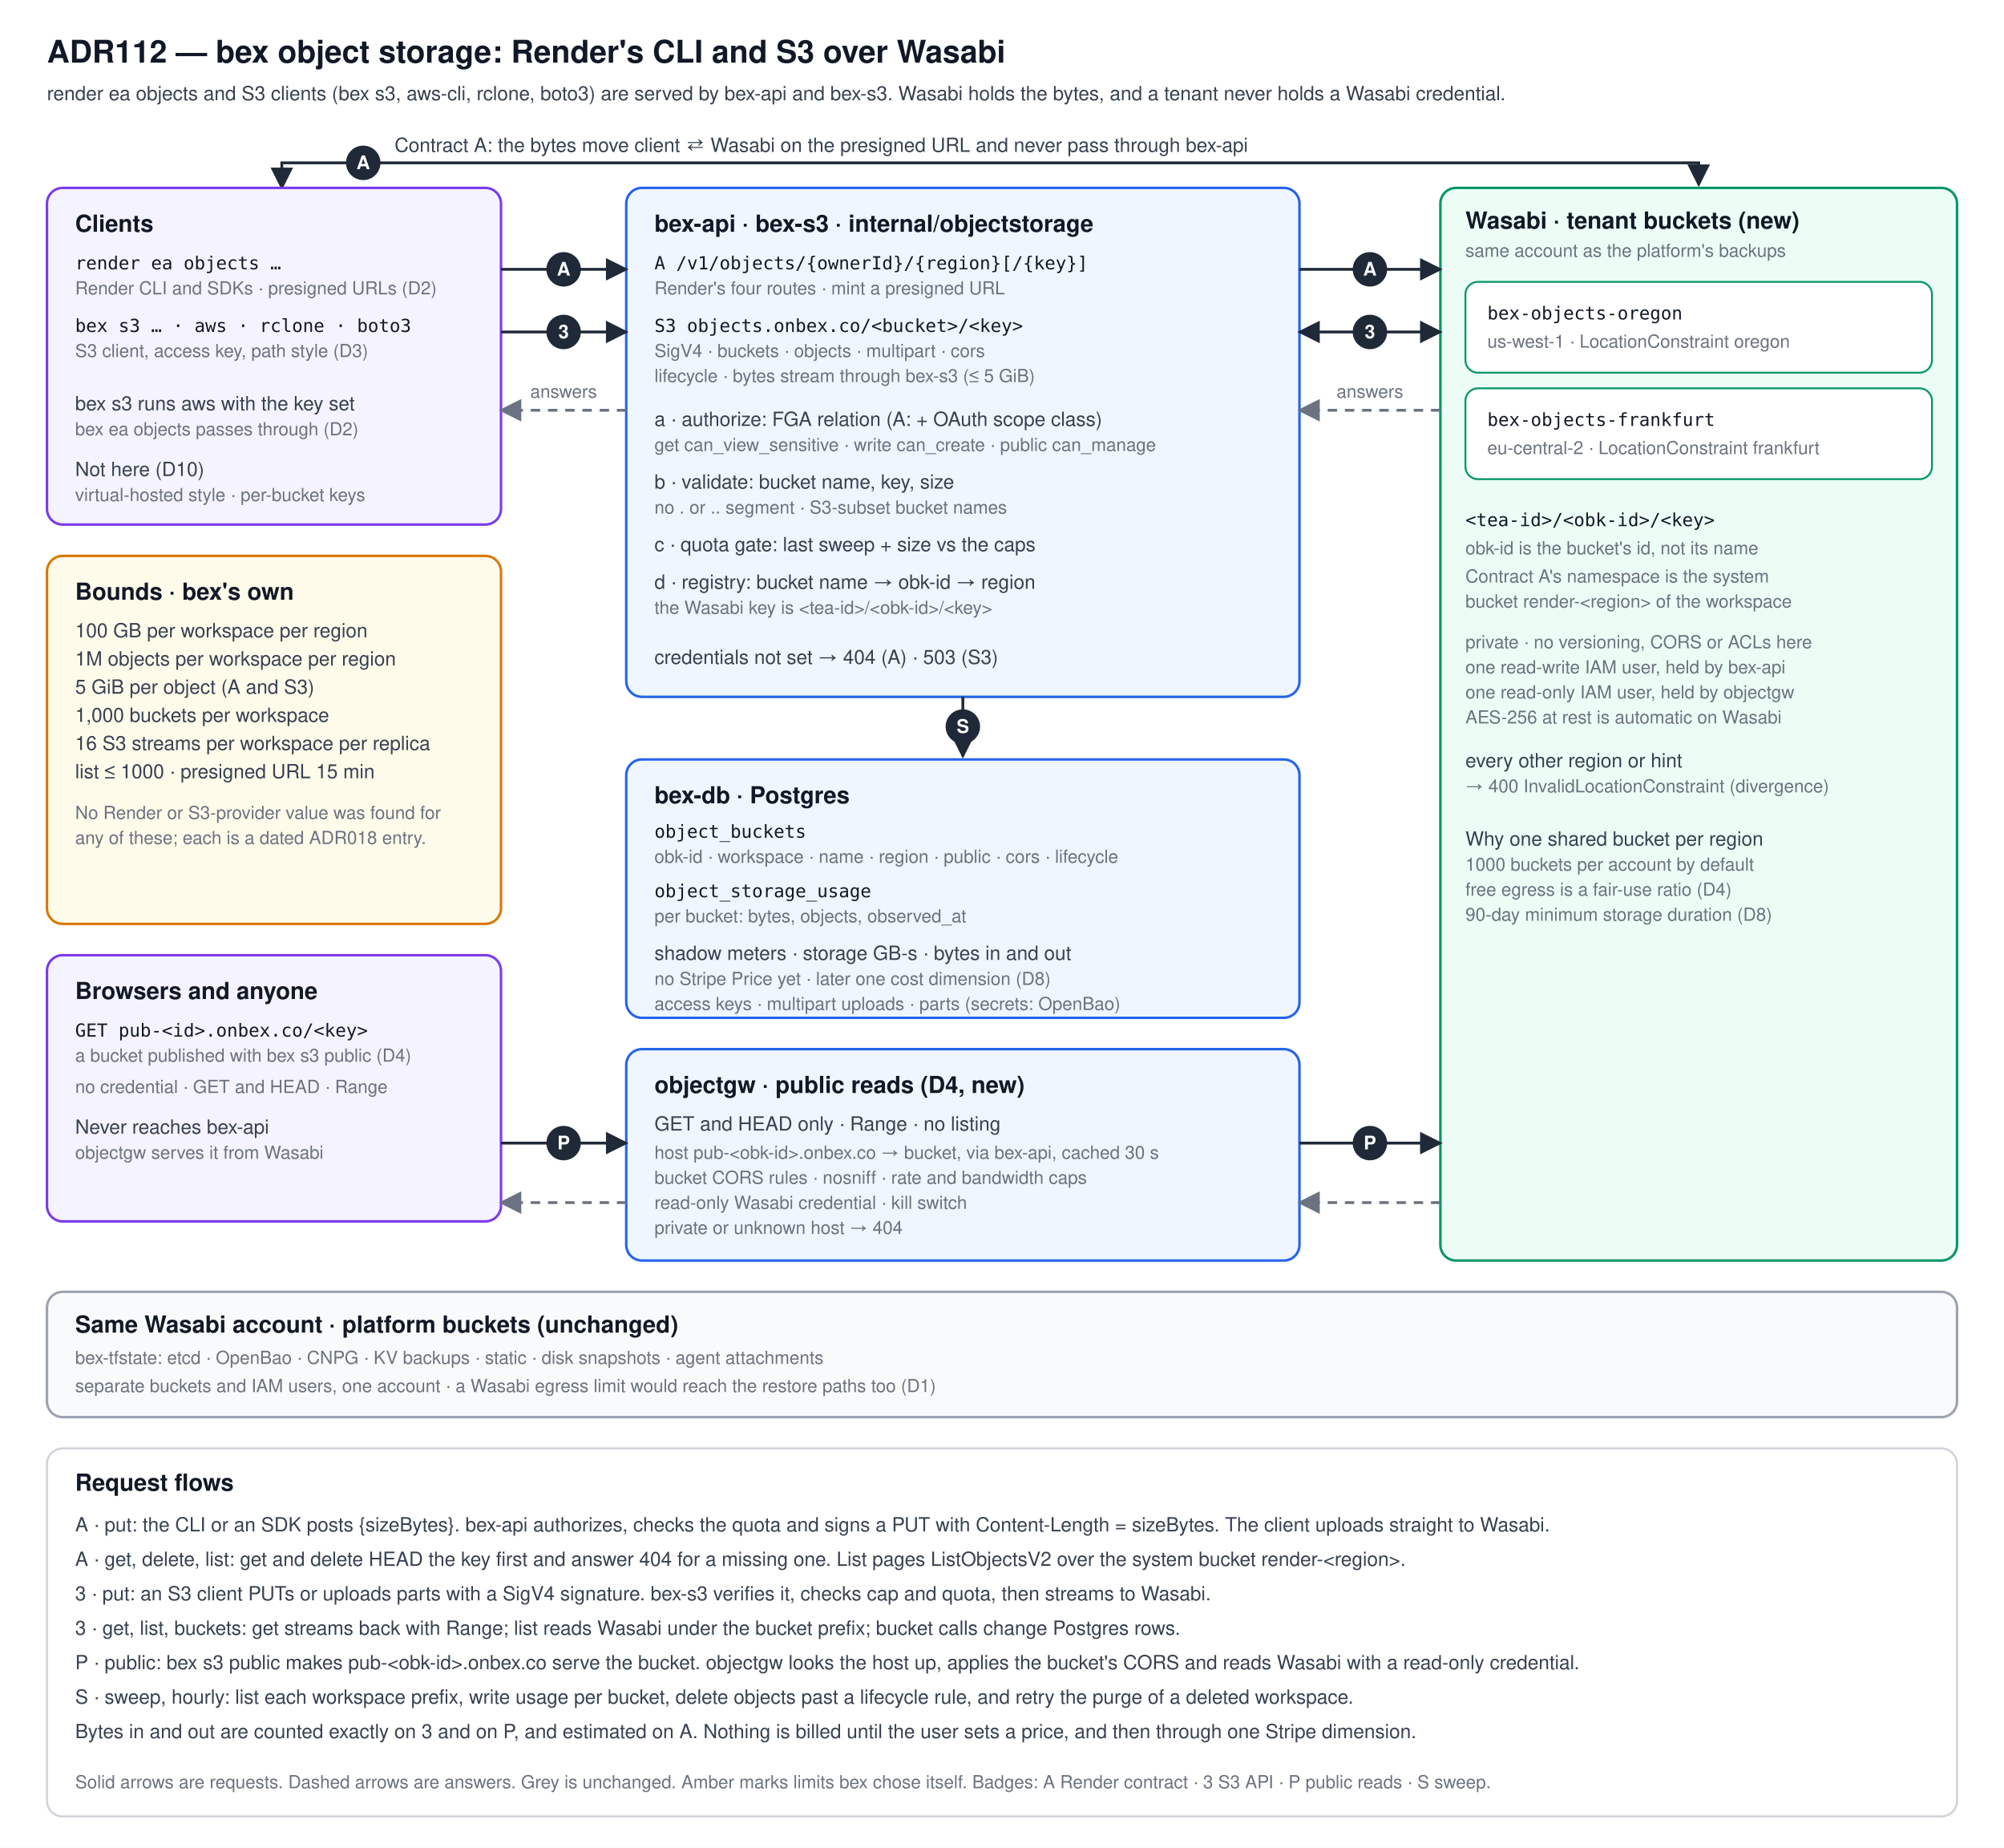
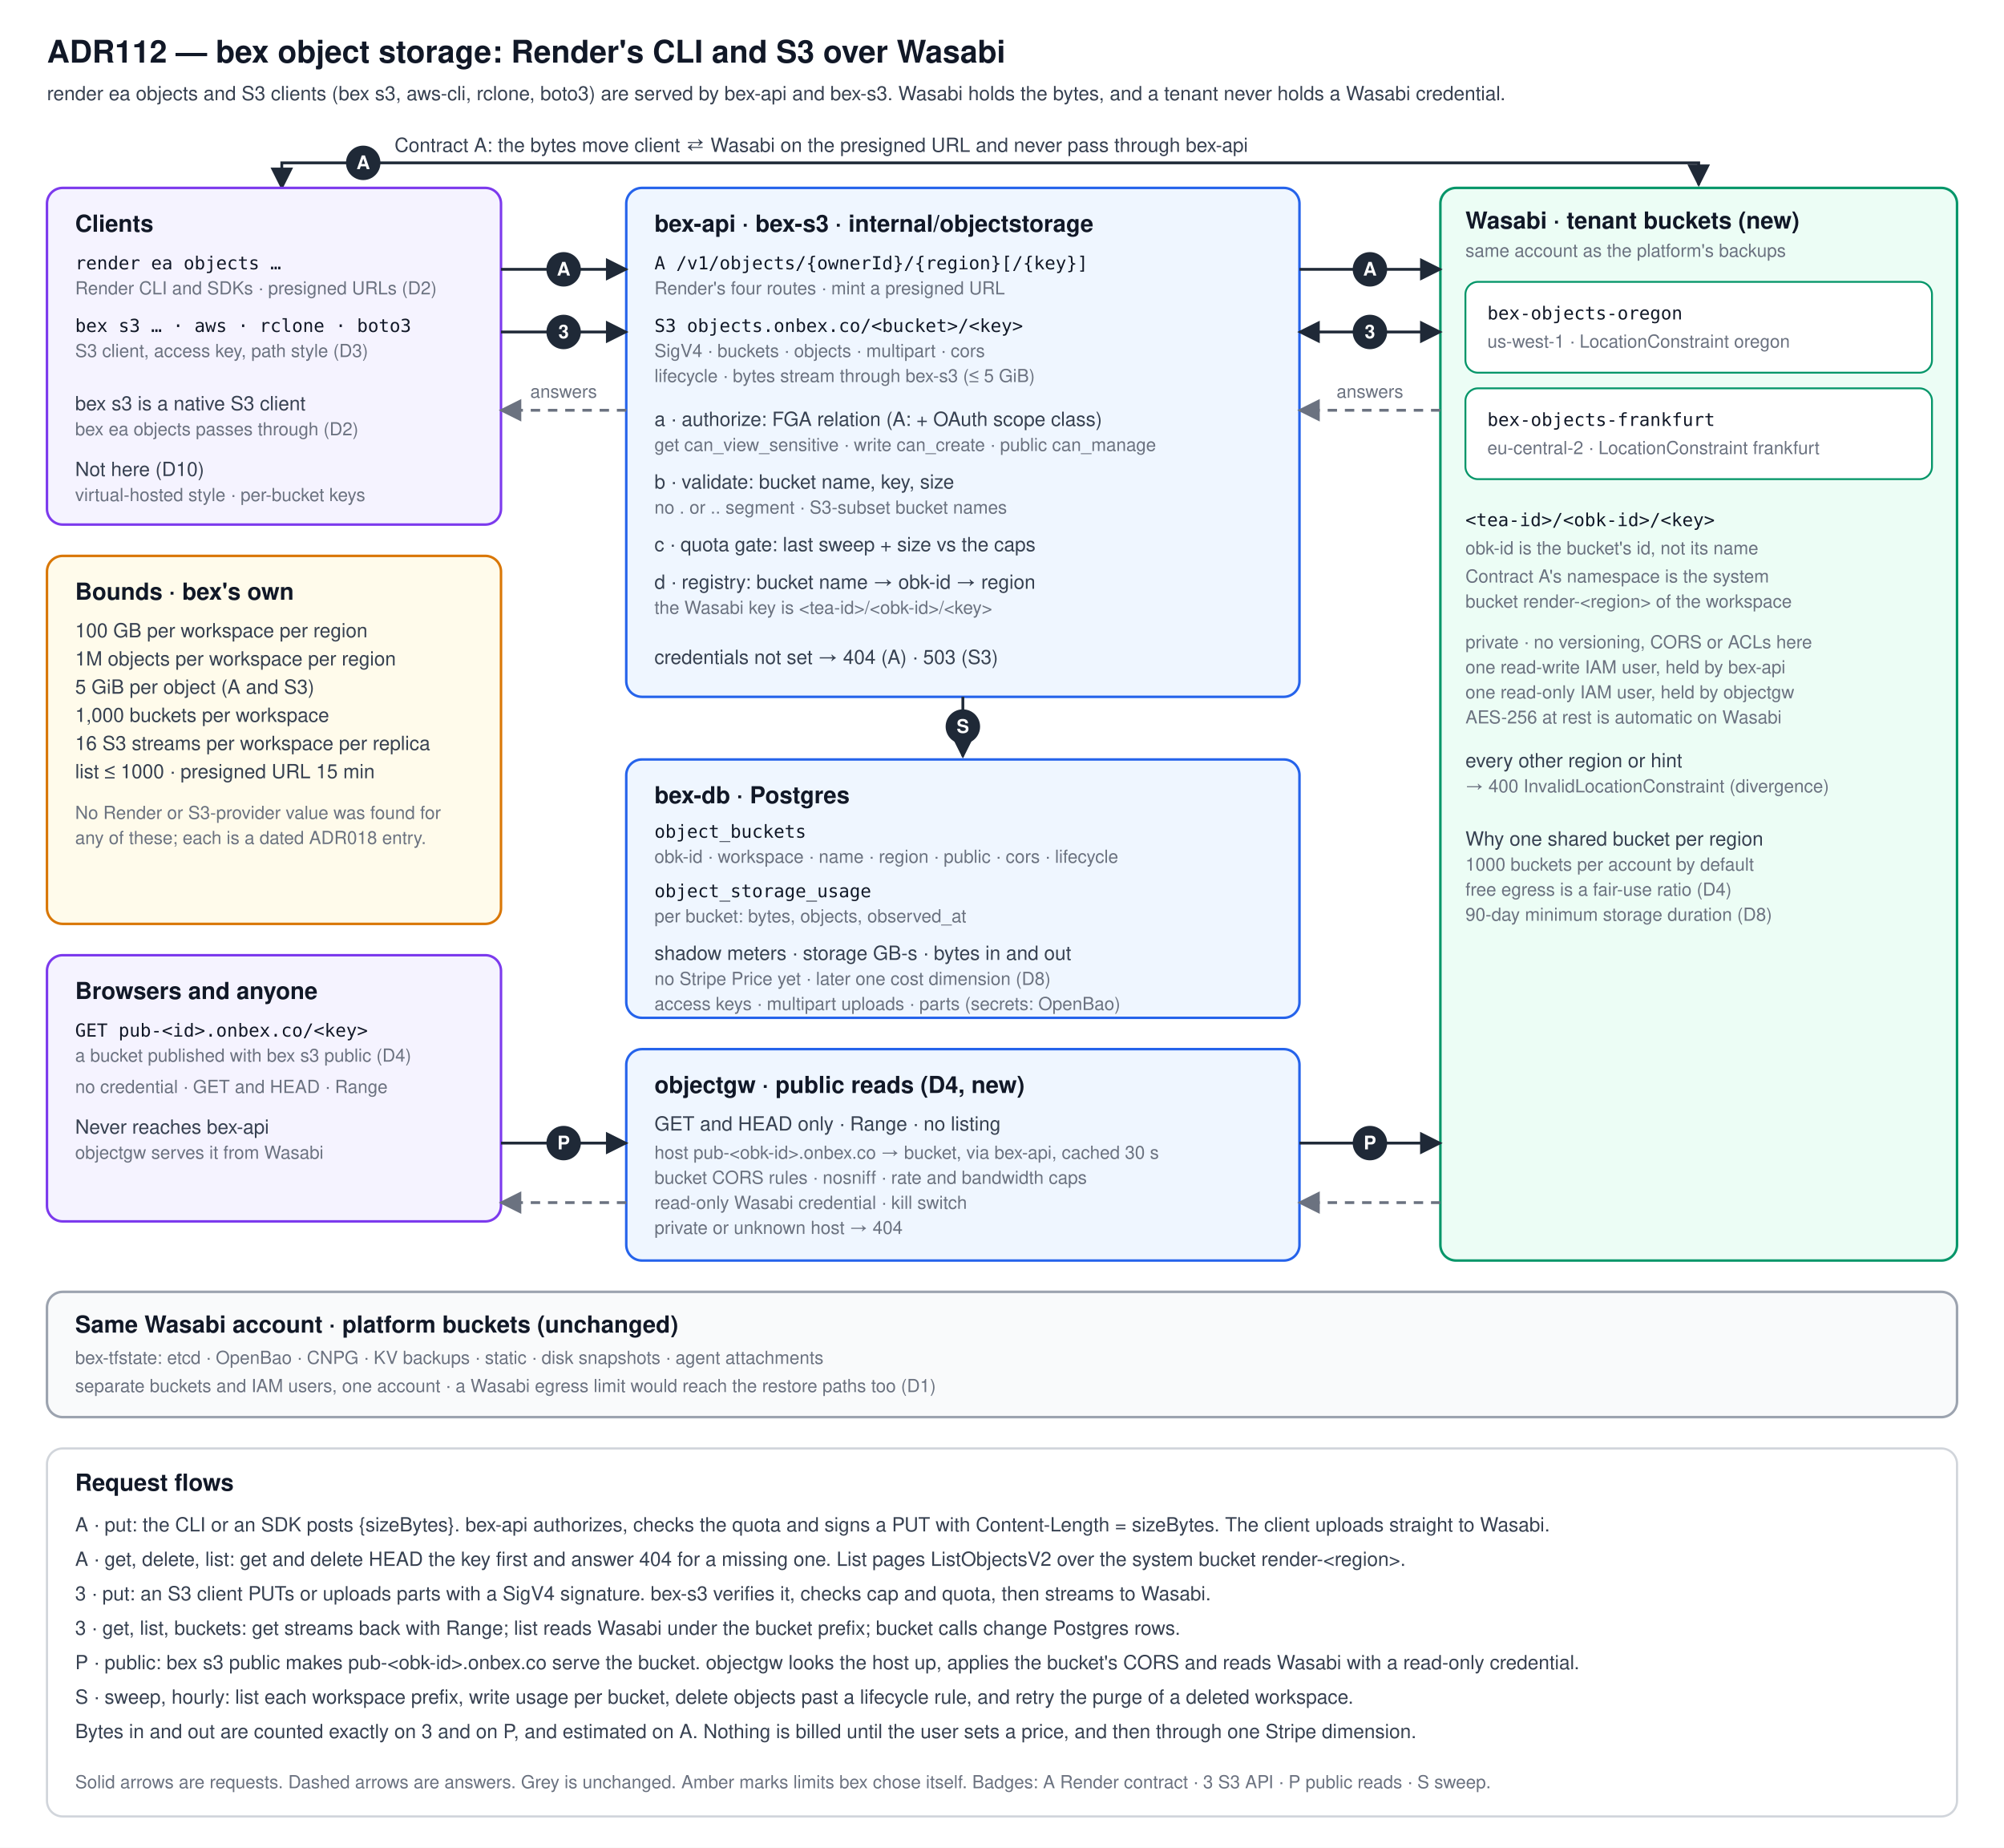
<svg xmlns="http://www.w3.org/2000/svg" width="1280" height="1180" viewBox="0 0 1280 1180" font-family="-apple-system, BlinkMacSystemFont, 'Segoe UI', Helvetica, Arial, sans-serif">
  <defs>
    <marker id="arrow" viewBox="0 0 10 10" refX="9" refY="5" markerWidth="8" markerHeight="8" orient="auto-start-reverse">
      <path d="M0,0 L10,5 L0,10 z" fill="#1f2937" />
    </marker>
    <marker id="arrow-grey" viewBox="0 0 10 10" refX="9" refY="5" markerWidth="8" markerHeight="8" orient="auto-start-reverse">
      <path d="M0,0 L10,5 L0,10 z" fill="#6b7280" />
    </marker>
    <style>
      .h { font-size: 15px; font-weight: 600; fill: #111827; }
      .t { font-size: 12.5px; fill: #374151; }
      .s { font-size: 11.5px; fill: #6b7280; }
      .m { font-family: ui-monospace, SFMono-Regular, Menlo, monospace; font-size: 11.5px; fill: #111827; }
      .flow { stroke: #1f2937; stroke-width: 1.8; fill: none; marker-end: url(#arrow); }
      .flow2 { stroke: #1f2937; stroke-width: 1.8; fill: none; marker-start: url(#arrow); marker-end: url(#arrow); }
      .back { stroke: #6b7280; stroke-width: 1.8; fill: none; stroke-dasharray: 6 5; marker-end: url(#arrow-grey); }
      .badge circle { fill: #1f2937; }
      .badge text { font-size: 12px; font-weight: 700; fill: #ffffff; text-anchor: middle; }
      .mid { text-anchor: middle; }
    </style>
  </defs>
  <rect width="1280" height="1180" fill="#ffffff" />
  <text x="30" y="40" font-size="20" font-weight="700" fill="#111827">ADR112 — bex object storage: Render's CLI and S3 over Wasabi</text>
  <text x="30" y="64" class="t">render ea objects and S3 clients (bex s3, aws-cli, rclone, boto3) are served by bex-api and bex-s3. Wasabi holds the bytes, and a tenant never holds a Wasabi credential.</text>
  <path class="flow2" d="M180,120 L180,104 L1085,104 L1085,118" />
  <g class="badge">
    <circle cx="232" cy="104" r="11" />
    <text x="232" y="108">A</text>
  </g>
  <text x="252" y="97" class="t">Contract A: the bytes move client ⇄ Wasabi on the presigned URL and never pass through bex-api</text>
  <rect x="30" y="120" width="290" height="215" rx="10" fill="#f5f3ff" stroke="#7c3aed" stroke-width="1.6" />
  <text x="48" y="148" class="h">Clients</text>
  <text x="48" y="172" class="m">render ea objects …</text>
  <text x="48" y="188" class="s">Render CLI and SDKs · presigned URLs (D2)</text>
  <text x="48" y="212" class="m">bex s3 … · aws · rclone · boto3</text>
  <text x="48" y="228" class="s">S3 client, access key, path style (D3)</text>
-   <text x="48" y="262" class="t">bex s3 runs aws with the key set</text>
+   <text x="48" y="262" class="t">bex s3 is a native S3 client</text>
  <text x="48" y="278" class="s">bex ea objects passes through (D2)</text>
  <text x="48" y="304" class="t">Not here (D10)</text>
  <text x="48" y="320" class="s">virtual-hosted style · per-bucket keys</text>
  <rect x="400" y="120" width="430" height="325" rx="10" fill="#eff6ff" stroke="#2563eb" stroke-width="1.6" />
  <text x="418" y="148" class="h">bex-api · bex-s3 · internal/objectstorage</text>
  <text x="418" y="172" class="m">A  /v1/objects/{ownerId}/{region}[/{key}]</text>
  <text x="418" y="188" class="s">Render's four routes · mint a presigned URL</text>
  <text x="418" y="212" class="m">S3  objects.onbex.co/&lt;bucket&gt;/&lt;key&gt;</text>
  <text x="418" y="228" class="s">SigV4 · buckets · objects · multipart · cors</text>
  <text x="418" y="244" class="s">lifecycle · bytes stream through bex-s3 (≤ 5 GiB)</text>
  <text x="418" y="272" class="t">a · authorize: FGA relation (A: + OAuth scope class)</text>
  <text x="418" y="288" class="s">get can_view_sensitive · write can_create · public can_manage</text>
  <text x="418" y="312" class="t">b · validate: bucket name, key, size</text>
  <text x="418" y="328" class="s">no . or .. segment · S3-subset bucket names</text>
  <text x="418" y="352" class="t">c · quota gate: last sweep + size vs the caps</text>
  <text x="418" y="376" class="t">d · registry: bucket name → obk-id → region</text>
  <text x="418" y="392" class="s">the Wasabi key is &lt;tea-id&gt;/&lt;obk-id&gt;/&lt;key&gt;</text>
  <text x="418" y="424" class="t">credentials not set → 404 (A) · 503 (S3)</text>
  <rect x="920" y="120" width="330" height="685" rx="10" fill="#ecfdf5" stroke="#059669" stroke-width="1.6" />
  <text x="936" y="146" class="h">Wasabi · tenant buckets (new)</text>
  <text x="936" y="164" class="s">same account as the platform's backups</text>
  <rect x="936" y="180" width="298" height="58" rx="8" fill="#ffffff" stroke="#059669" stroke-width="1.2" />
  <text x="950" y="204" class="m">bex-objects-oregon</text>
  <text x="950" y="222" class="s">us-west-1 · LocationConstraint oregon</text>
  <rect x="936" y="248" width="298" height="58" rx="8" fill="#ffffff" stroke="#059669" stroke-width="1.2" />
  <text x="950" y="272" class="m">bex-objects-frankfurt</text>
  <text x="950" y="290" class="s">eu-central-2 · LocationConstraint frankfurt</text>
  <text x="936" y="336" class="m">&lt;tea-id&gt;/&lt;obk-id&gt;/&lt;key&gt;</text>
  <text x="936" y="354" class="s">obk-id is the bucket's id, not its name</text>
  <text x="936" y="372" class="s">Contract A's namespace is the system</text>
  <text x="936" y="388" class="s">bucket render-&lt;region&gt; of the workspace</text>
  <text x="936" y="414" class="s">private · no versioning, CORS or ACLs here</text>
  <text x="936" y="430" class="s">one read-write IAM user, held by bex-api</text>
  <text x="936" y="446" class="s">one read-only IAM user, held by objectgw</text>
  <text x="936" y="462" class="s">AES-256 at rest is automatic on Wasabi</text>
  <text x="936" y="490" class="t">every other region or hint</text>
  <text x="936" y="506" class="s">→ 400 InvalidLocationConstraint (divergence)</text>
  <text x="936" y="540" class="t">Why one shared bucket per region</text>
  <text x="936" y="556" class="s">1000 buckets per account by default</text>
  <text x="936" y="572" class="s">free egress is a fair-use ratio (D4)</text>
  <text x="936" y="588" class="s">90-day minimum storage duration (D8)</text>
  <path class="flow" d="M320,172 L400,172" />
  <g class="badge">
    <circle cx="360" cy="172" r="11" />
    <text x="360" y="176">A</text>
  </g>
  <path class="flow" d="M320,212 L400,212" />
  <g class="badge">
    <circle cx="360" cy="212" r="11" />
    <text x="360" y="216">3</text>
  </g>
  <path class="back" d="M400,262 L320,262" />
  <text x="360" y="254" class="s mid">answers</text>
  <path class="flow" d="M830,172 L920,172" />
  <g class="badge">
    <circle cx="875" cy="172" r="11" />
    <text x="875" y="176">A</text>
  </g>
  <path class="flow2" d="M830,212 L920,212" />
  <g class="badge">
    <circle cx="875" cy="212" r="11" />
    <text x="875" y="216">3</text>
  </g>
  <path class="back" d="M920,262 L830,262" />
  <text x="875" y="254" class="s mid">answers</text>
  <rect x="30" y="355" width="290" height="235" rx="10" fill="#fffbeb" stroke="#d97706" stroke-width="1.6" />
  <text x="48" y="383" class="h">Bounds · bex's own</text>
  <text x="48" y="407" class="t">100 GB per workspace per region</text>
  <text x="48" y="425" class="t">1M objects per workspace per region</text>
  <text x="48" y="443" class="t">5 GiB per object (A and S3)</text>
  <text x="48" y="461" class="t">1,000 buckets per workspace</text>
  <text x="48" y="479" class="t">16 S3 streams per workspace per replica</text>
  <text x="48" y="497" class="t">list ≤ 1000 · presigned URL 15 min</text>
  <text x="48" y="523" class="s">No Render or S3-provider value was found for</text>
  <text x="48" y="539" class="s">any of these; each is a dated ADR018 entry.</text>
  <path class="flow" d="M615,445 L615,483" />
  <g class="badge">
    <circle cx="615" cy="464" r="11" />
    <text x="615" y="468">S</text>
  </g>
  <rect x="400" y="485" width="430" height="165" rx="10" fill="#eff6ff" stroke="#2563eb" stroke-width="1.6" />
  <text x="418" y="513" class="h">bex-db · Postgres</text>
  <text x="418" y="535" class="m">object_buckets</text>
  <text x="418" y="551" class="s">obk-id · workspace · name · region · public · cors · lifecycle</text>
  <text x="418" y="573" class="m">object_storage_usage</text>
  <text x="418" y="589" class="s">per bucket: bytes, objects, observed_at</text>
  <text x="418" y="613" class="t">shadow meters · storage GB-s · bytes in and out</text>
  <text x="418" y="629" class="s">no Stripe Price yet · later one cost dimension (D8)</text>
  <text x="418" y="645" class="s">access keys · multipart uploads · parts (secrets: OpenBao)</text>
  <rect x="30" y="610" width="290" height="170" rx="10" fill="#f5f3ff" stroke="#7c3aed" stroke-width="1.6" />
  <text x="48" y="638" class="h">Browsers and anyone</text>
  <text x="48" y="662" class="m">GET pub-&lt;id&gt;.onbex.co/&lt;key&gt;</text>
  <text x="48" y="678" class="s">a bucket published with bex s3 public (D4)</text>
  <text x="48" y="698" class="s">no credential · GET and HEAD · Range</text>
  <text x="48" y="724" class="t">Never reaches bex-api</text>
  <text x="48" y="740" class="s">objectgw serves it from Wasabi</text>
  <rect x="400" y="670" width="430" height="135" rx="10" fill="#eff6ff" stroke="#2563eb" stroke-width="1.6" />
  <text x="418" y="698" class="h">objectgw · public reads (D4, new)</text>
  <text x="418" y="722" class="t">GET and HEAD only · Range · no listing</text>
  <text x="418" y="740" class="s">host pub-&lt;obk-id&gt;.onbex.co → bucket, via bex-api, cached 30 s</text>
  <text x="418" y="756" class="s">bucket CORS rules · nosniff · rate and bandwidth caps</text>
  <text x="418" y="772" class="s">read-only Wasabi credential · kill switch</text>
  <text x="418" y="788" class="s">private or unknown host → 404</text>
  <path class="flow" d="M320,730 L400,730" />
  <g class="badge">
    <circle cx="360" cy="730" r="11" />
    <text x="360" y="734">P</text>
  </g>
  <path class="back" d="M400,768 L320,768" />
  <path class="flow" d="M830,730 L920,730" />
  <g class="badge">
    <circle cx="875" cy="730" r="11" />
    <text x="875" y="734">P</text>
  </g>
  <path class="back" d="M920,768 L830,768" />
  <rect x="30" y="825" width="1220" height="80" rx="10" fill="#f9fafb" stroke="#9ca3af" stroke-width="1.6" />
  <text x="48" y="851" class="h">Same Wasabi account · platform buckets (unchanged)</text>
  <text x="48" y="871" class="s">bex-tfstate: etcd · OpenBao · CNPG · KV backups · static · disk snapshots · agent attachments</text>
  <text x="48" y="889" class="s">separate buckets and IAM users, one account · a Wasabi egress limit would reach the restore paths too (D1)</text>
  <rect x="30" y="925" width="1220" height="235" rx="10" fill="#ffffff" stroke="#d1d5db" stroke-width="1.4" />
  <text x="48" y="952" class="h">Request flows</text>
  <text x="48" y="978" class="t">A · put: the CLI or an SDK posts {sizeBytes}. bex-api authorizes, checks the quota and signs a PUT with Content-Length = sizeBytes. The client uploads straight to Wasabi.</text>
  <text x="48" y="1000" class="t">A · get, delete, list: get and delete HEAD the key first and answer 404 for a missing one. List pages ListObjectsV2 over the system bucket render-&lt;region&gt;.</text>
  <text x="48" y="1022" class="t">3 · put: an S3 client PUTs or uploads parts with a SigV4 signature. bex-s3 verifies it, checks cap and quota, then streams to Wasabi.</text>
  <text x="48" y="1044" class="t">3 · get, list, buckets: get streams back with Range; list reads Wasabi under the bucket prefix; bucket calls change Postgres rows.</text>
  <text x="48" y="1066" class="t">P · public: bex s3 public makes pub-&lt;obk-id&gt;.onbex.co serve the bucket. objectgw looks the host up, applies the bucket's CORS and reads Wasabi with a read-only credential.</text>
  <text x="48" y="1088" class="t">S · sweep, hourly: list each workspace prefix, write usage per bucket, delete objects past a lifecycle rule, and retry the purge of a deleted workspace.</text>
  <text x="48" y="1110" class="t">Bytes in and out are counted exactly on 3 and on P, and estimated on A. Nothing is billed until the user sets a price, and then through one Stripe dimension.</text>
  <text x="48" y="1142" class="s">Solid arrows are requests. Dashed arrows are answers. Grey is unchanged. Amber marks limits bex chose itself. Badges: A Render contract · 3 S3 API · P public reads · S sweep.</text>
</svg>
